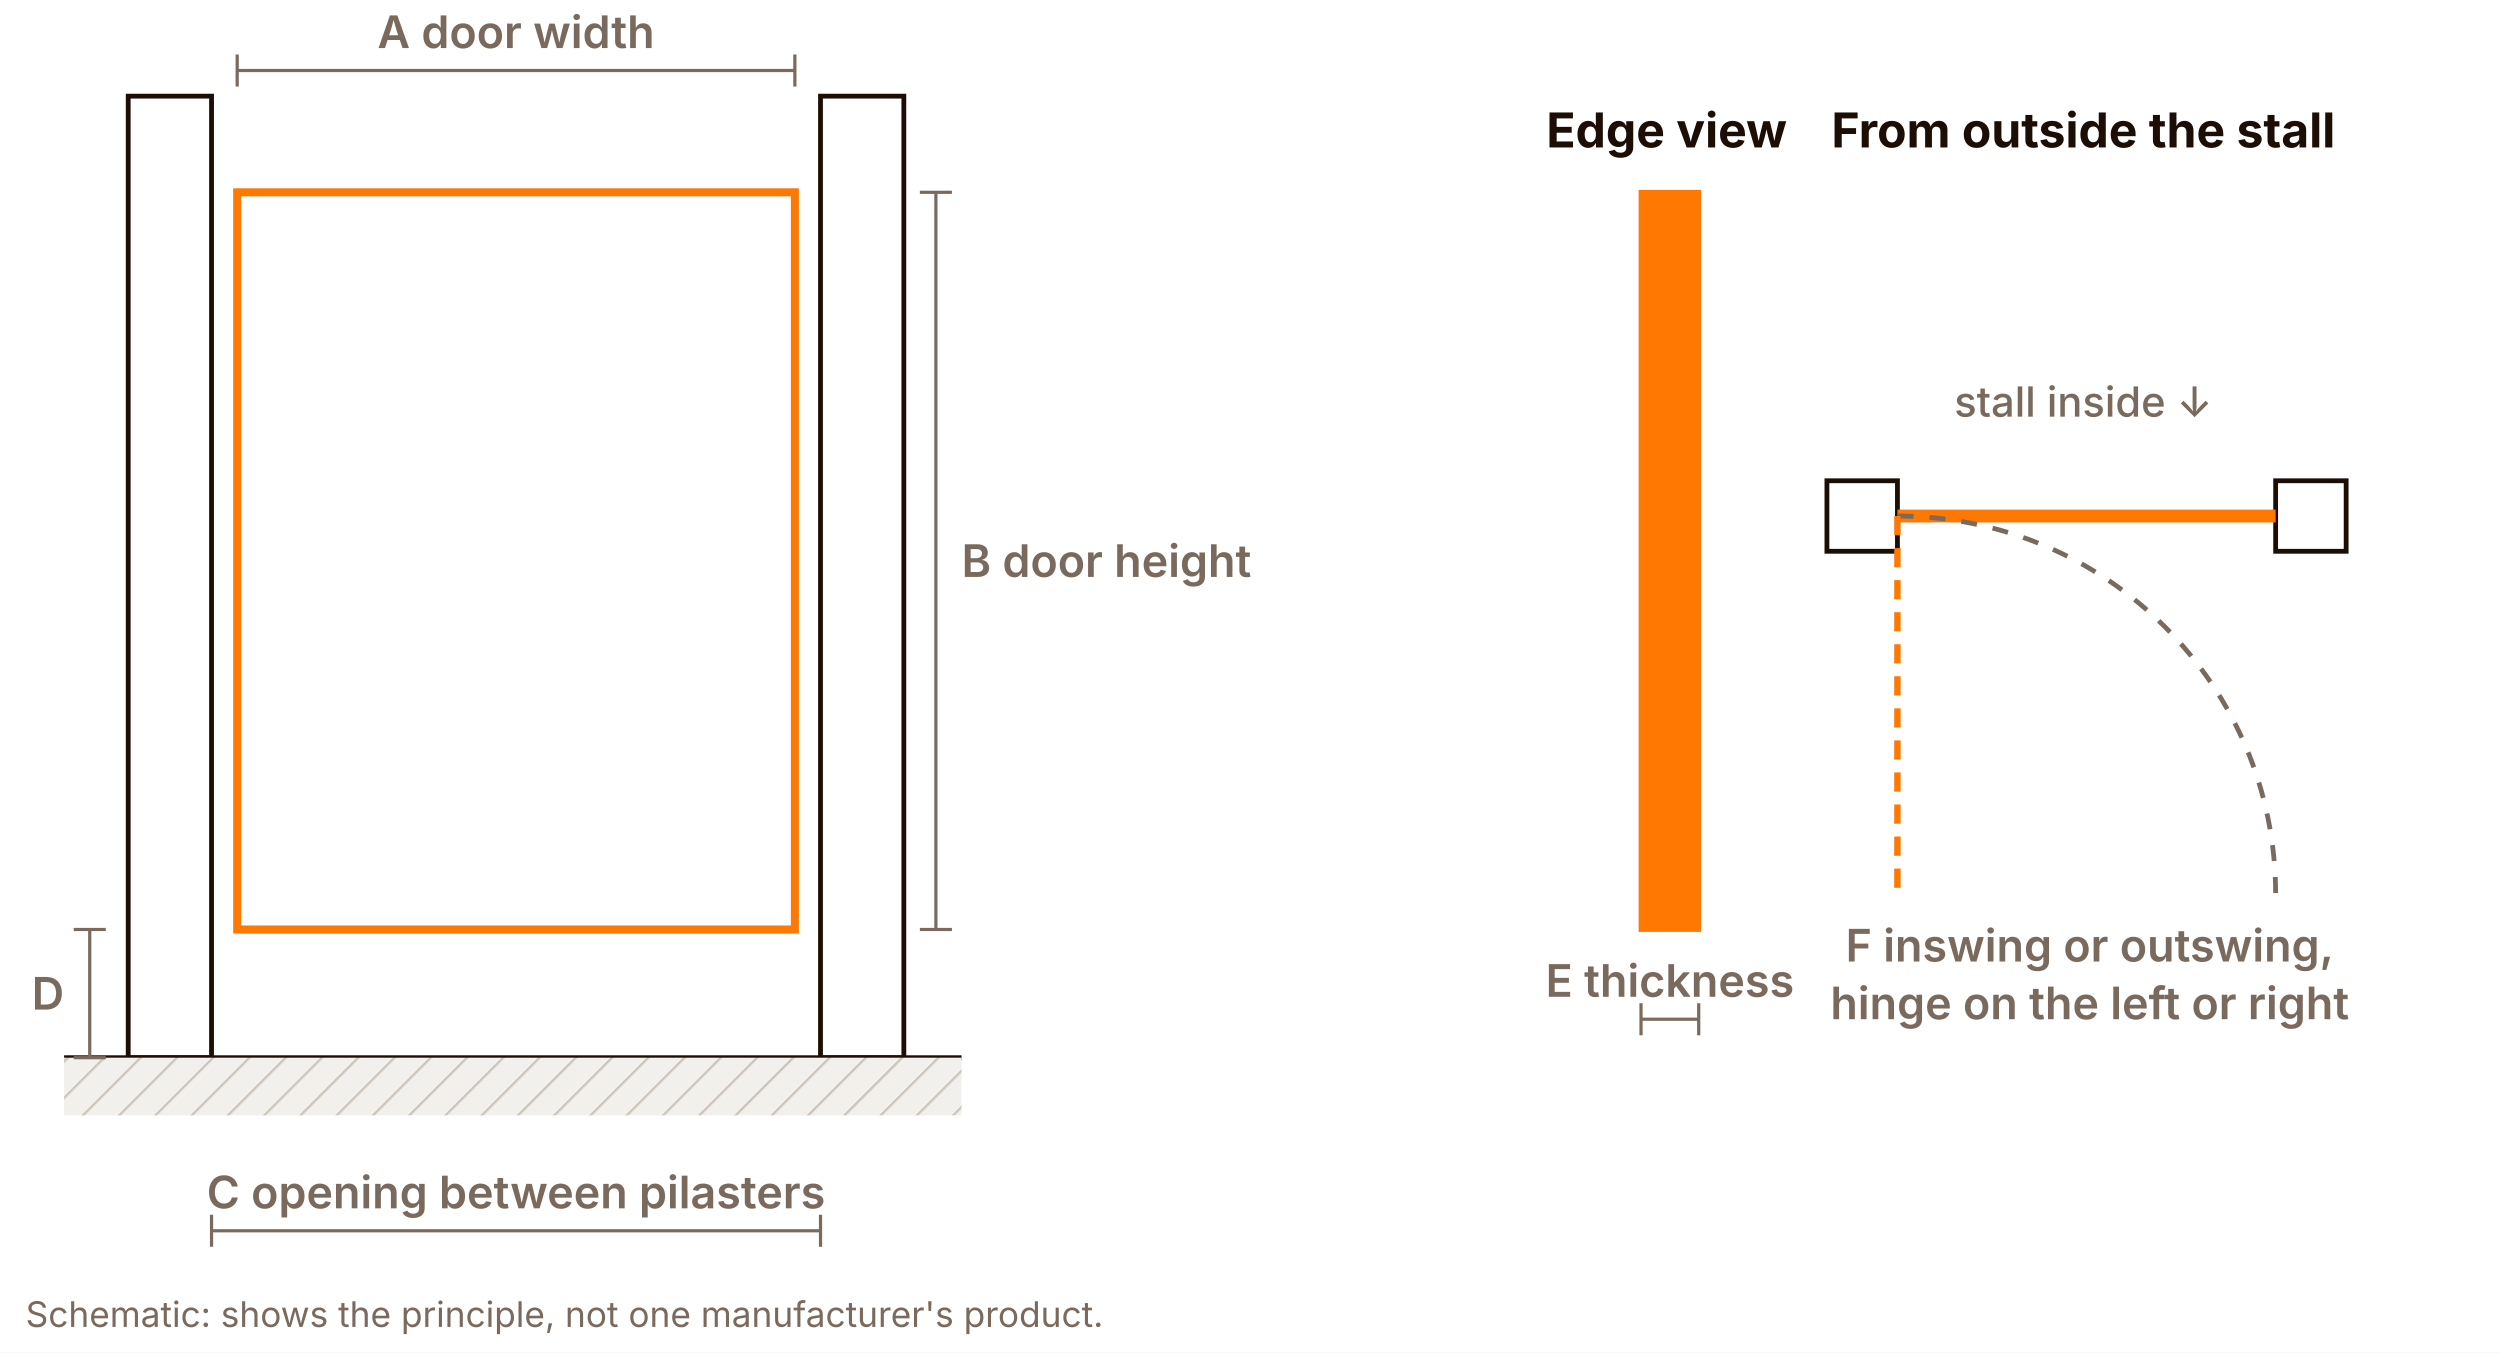
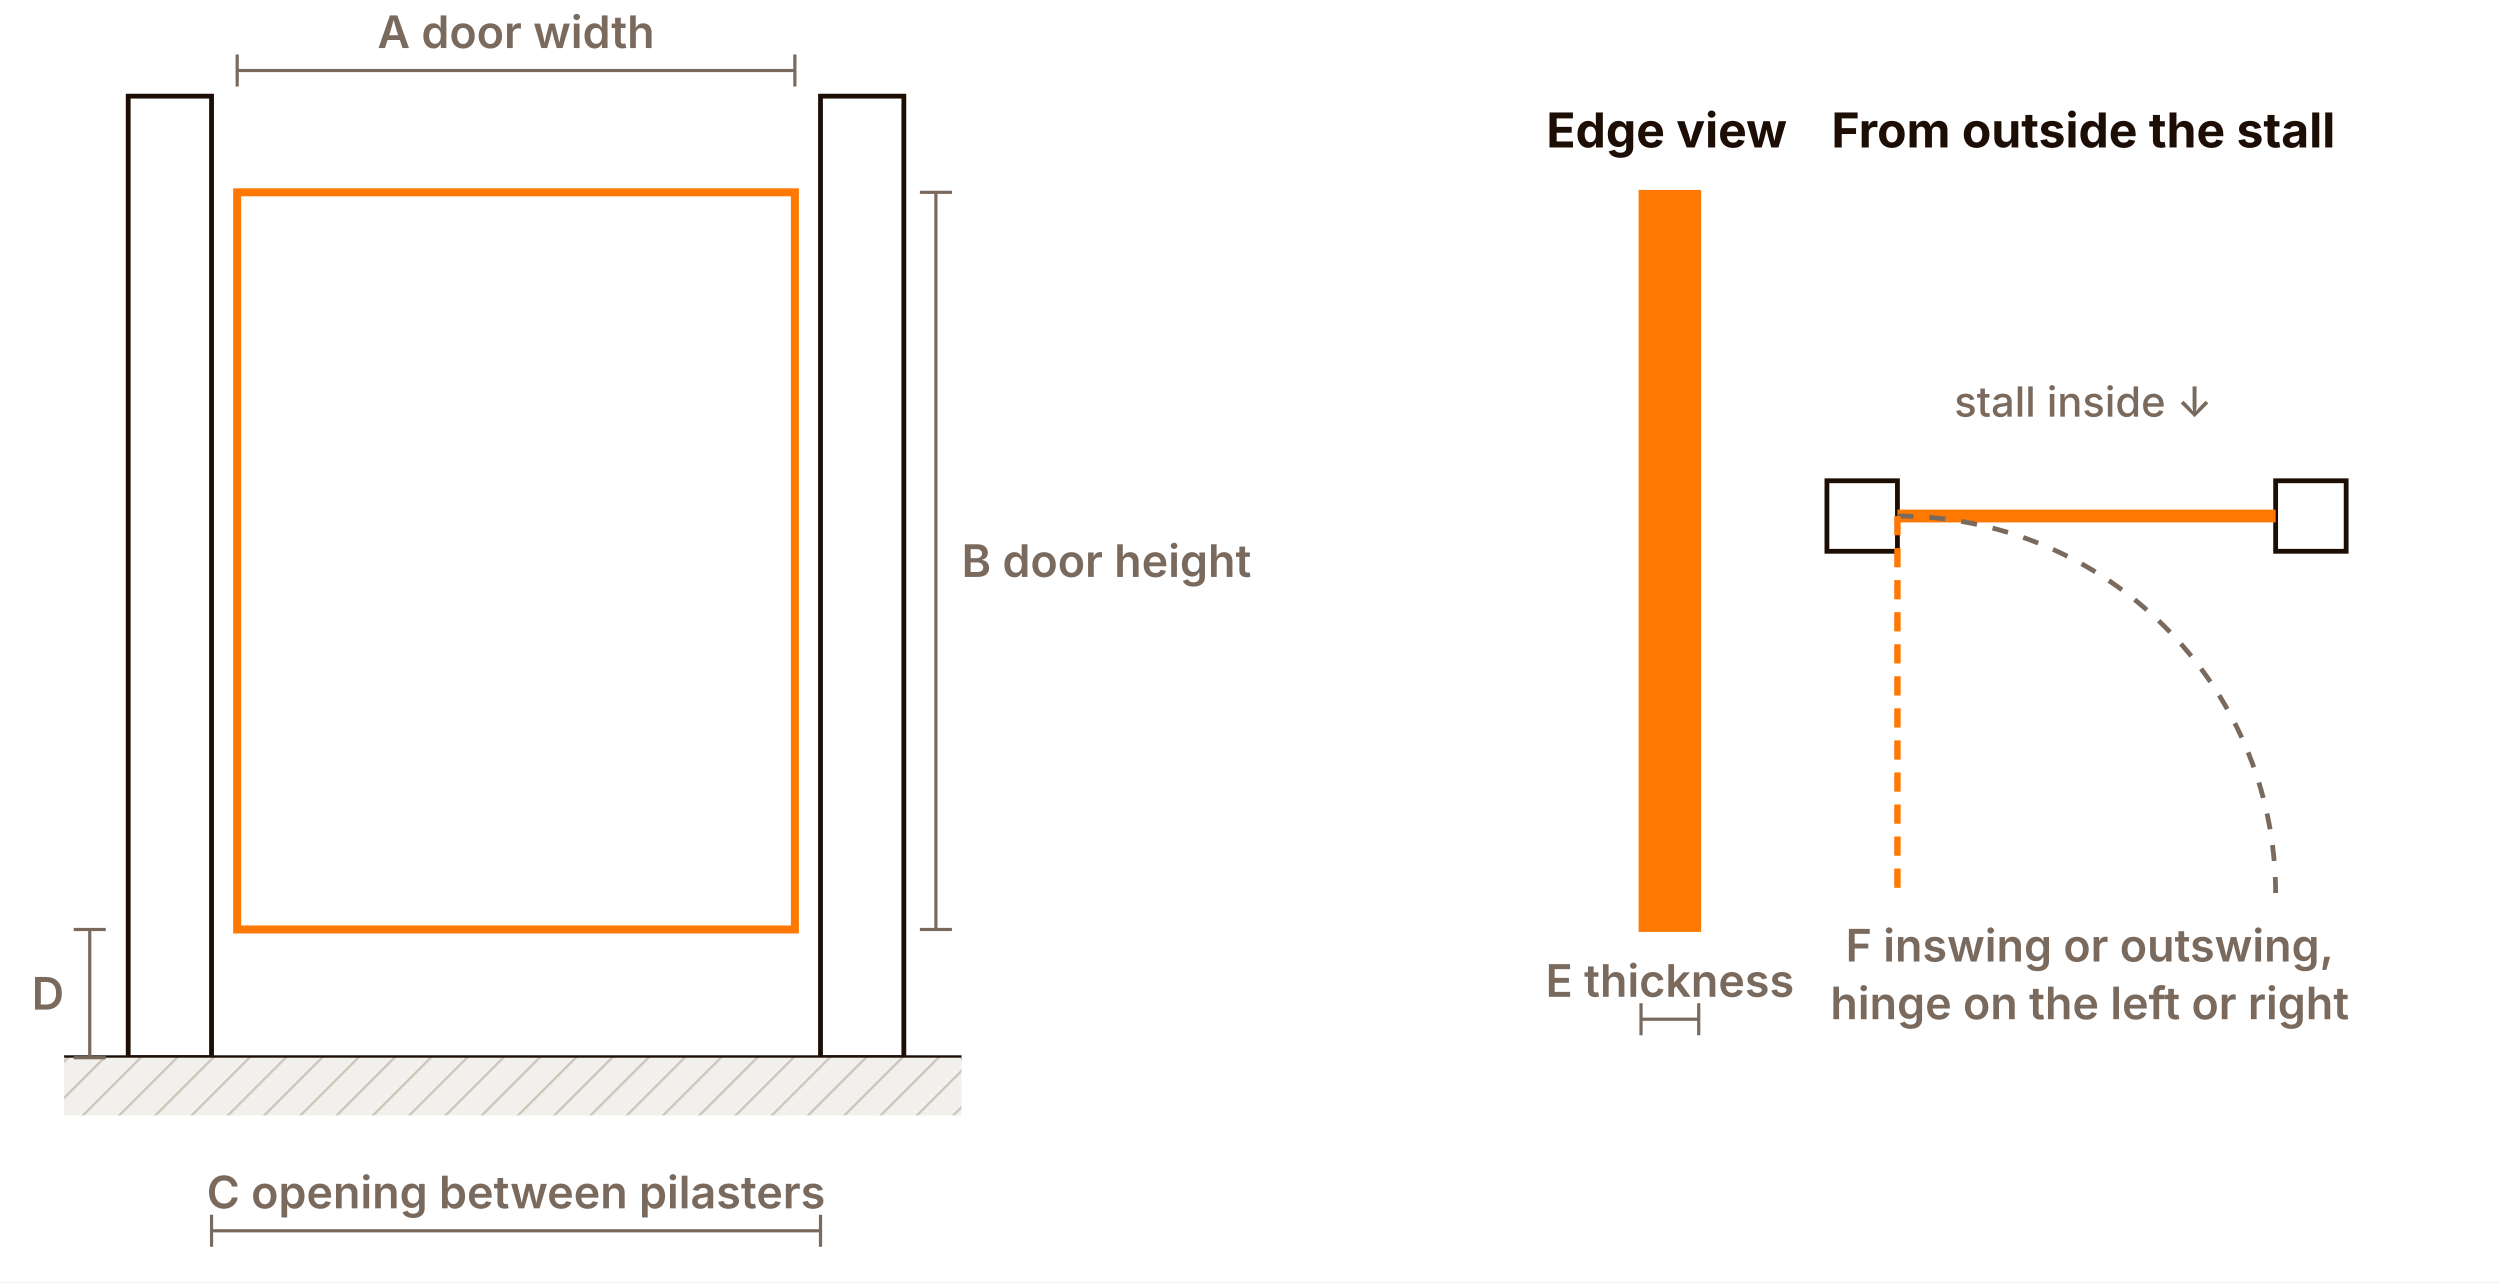
- <svg xmlns="http://www.w3.org/2000/svg" viewBox="0 0 780 422" width="780" height="422" role="img" aria-labelledby="t-measure-replacement-door d-measure-replacement-door" font-family="Inter, ui-sans-serif, system-ui, sans-serif">
+ <svg xmlns="http://www.w3.org/2000/svg" viewBox="0 0 780 400" width="780" height="400" role="img" aria-labelledby="t-measure-replacement-door d-measure-replacement-door" font-family="Inter, ui-sans-serif, system-ui, sans-serif">
  <defs>
    <pattern id="hatch-measure-replacement-door" width="8" height="8" patternUnits="userSpaceOnUse" patternTransform="rotate(45)">
      <rect width="8" height="8" fill="#f2f0ec" />
      <line x1="0" y1="0" x2="0" y2="8" stroke="#cfc7bc" stroke-width="1.5" />
    </pattern>
    <marker id="tick-measure-replacement-door" viewBox="0 0 10 10" refX="5" refY="5" markerWidth="8" markerHeight="8" orient="auto">
      <path d="M2 8 L8 2" stroke="#7a6a5e" stroke-width="1.5" />
    </marker>
  </defs>
-   <rect width="780" height="422" fill="#ffffff" />
+   <rect width="780" height="400" fill="#ffffff" />
  <rect x="40" y="30" width="26" height="300" fill="#ffffff" stroke="#1c0e05" stroke-width="1.5" />
  <rect x="256" y="30" width="26" height="300" fill="#ffffff" stroke="#1c0e05" stroke-width="1.5" />
  <rect x="74" y="60" width="174" height="230" fill="#ffffff" stroke="#1c0e05" stroke-width="1.5" />
  <rect x="74" y="60" width="174" height="230" fill="none" stroke="#fe7802" stroke-width="2.5" />
  <line x1="20" y1="330" x2="300" y2="330" stroke="#1c0e05" stroke-width="1.5" />
  <rect x="20" y="330" width="280" height="18" fill="url(#hatch-measure-replacement-door)" stroke="none" stroke-width="1.5" />
  <line x1="74" y1="22" x2="248" y2="22" stroke="#7a6a5e" stroke-width="1" />
  <line x1="74" y1="17" x2="74" y2="27" stroke="#7a6a5e" stroke-width="1" />
  <line x1="248" y1="17" x2="248" y2="27" stroke="#7a6a5e" stroke-width="1" />
  <text x="161" y="15" font-size="14" font-weight="600" fill="#7a6a5e" text-anchor="middle">A  door width</text>
  <line x1="292" y1="60" x2="292" y2="290" stroke="#7a6a5e" stroke-width="1" />
  <line x1="287" y1="60" x2="297" y2="60" stroke="#7a6a5e" stroke-width="1" />
  <line x1="287" y1="290" x2="297" y2="290" stroke="#7a6a5e" stroke-width="1" />
  <text x="300" y="180" font-size="14" font-weight="600" fill="#7a6a5e" text-anchor="start">B  door height</text>
  <line x1="66" y1="384" x2="256" y2="384" stroke="#7a6a5e" stroke-width="1" />
  <line x1="66" y1="379" x2="66" y2="389" stroke="#7a6a5e" stroke-width="1" />
  <line x1="256" y1="379" x2="256" y2="389" stroke="#7a6a5e" stroke-width="1" />
  <text x="161" y="377" font-size="14" font-weight="600" fill="#7a6a5e" text-anchor="middle">C  opening between pilasters</text>
  <line x1="28" y1="290" x2="28" y2="330" stroke="#7a6a5e" stroke-width="1" />
  <line x1="23" y1="290" x2="33" y2="290" stroke="#7a6a5e" stroke-width="1" />
  <line x1="23" y1="330" x2="33" y2="330" stroke="#7a6a5e" stroke-width="1" />
  <text x="20" y="315" font-size="14" font-weight="600" fill="#7a6a5e" text-anchor="end">D</text>
  <text x="520" y="46" font-size="15" font-weight="700" fill="#1c0e05" text-anchor="middle">Edge view</text>
  <rect x="512" y="60" width="18" height="230" fill="#fe7802" stroke="#fe7802" stroke-width="1.5" />
  <line x1="512" y1="318" x2="530" y2="318" stroke="#7a6a5e" stroke-width="1" />
  <line x1="512" y1="313" x2="512" y2="323" stroke="#7a6a5e" stroke-width="1" />
  <line x1="530" y1="313" x2="530" y2="323" stroke="#7a6a5e" stroke-width="1" />
  <text x="521" y="311" font-size="14" font-weight="600" fill="#7a6a5e" text-anchor="middle">E  thickness</text>
  <text x="650" y="46" font-size="15" font-weight="700" fill="#1c0e05" text-anchor="middle">From outside the stall</text>
  <rect x="570" y="150" width="22" height="22" fill="#ffffff" stroke="#1c0e05" stroke-width="1.5" />
  <rect x="710" y="150" width="22" height="22" fill="#ffffff" stroke="#1c0e05" stroke-width="1.5" />
  <line x1="592" y1="161" x2="710" y2="161" stroke="#fe7802" stroke-width="4" />
  <path d="M592 161 A118 118 0 0 1 710 279" fill="none" stroke="#7a6a5e" stroke-dasharray="5 5" stroke-width="1.5" />
  <line x1="592" y1="161" x2="592" y2="279" stroke="#fe7802" stroke-width="2" stroke-dasharray="6 4" />
  <text x="652" y="300" font-size="14" font-weight="600" fill="#7a6a5e" text-anchor="middle">F  inswing or outswing,</text>
  <text x="652" y="318" font-size="14" font-weight="600" fill="#7a6a5e" text-anchor="middle">hinge on the left or right</text>
  <text x="650" y="130" font-size="13" font-weight="500" fill="#7a6a5e" text-anchor="middle">stall inside ↓</text>
-   <text x="8" y="414" font-size="11" fill="#7a6a5e">Schematic: shows the principle, not one manufacturer's product.</text>
</svg>
